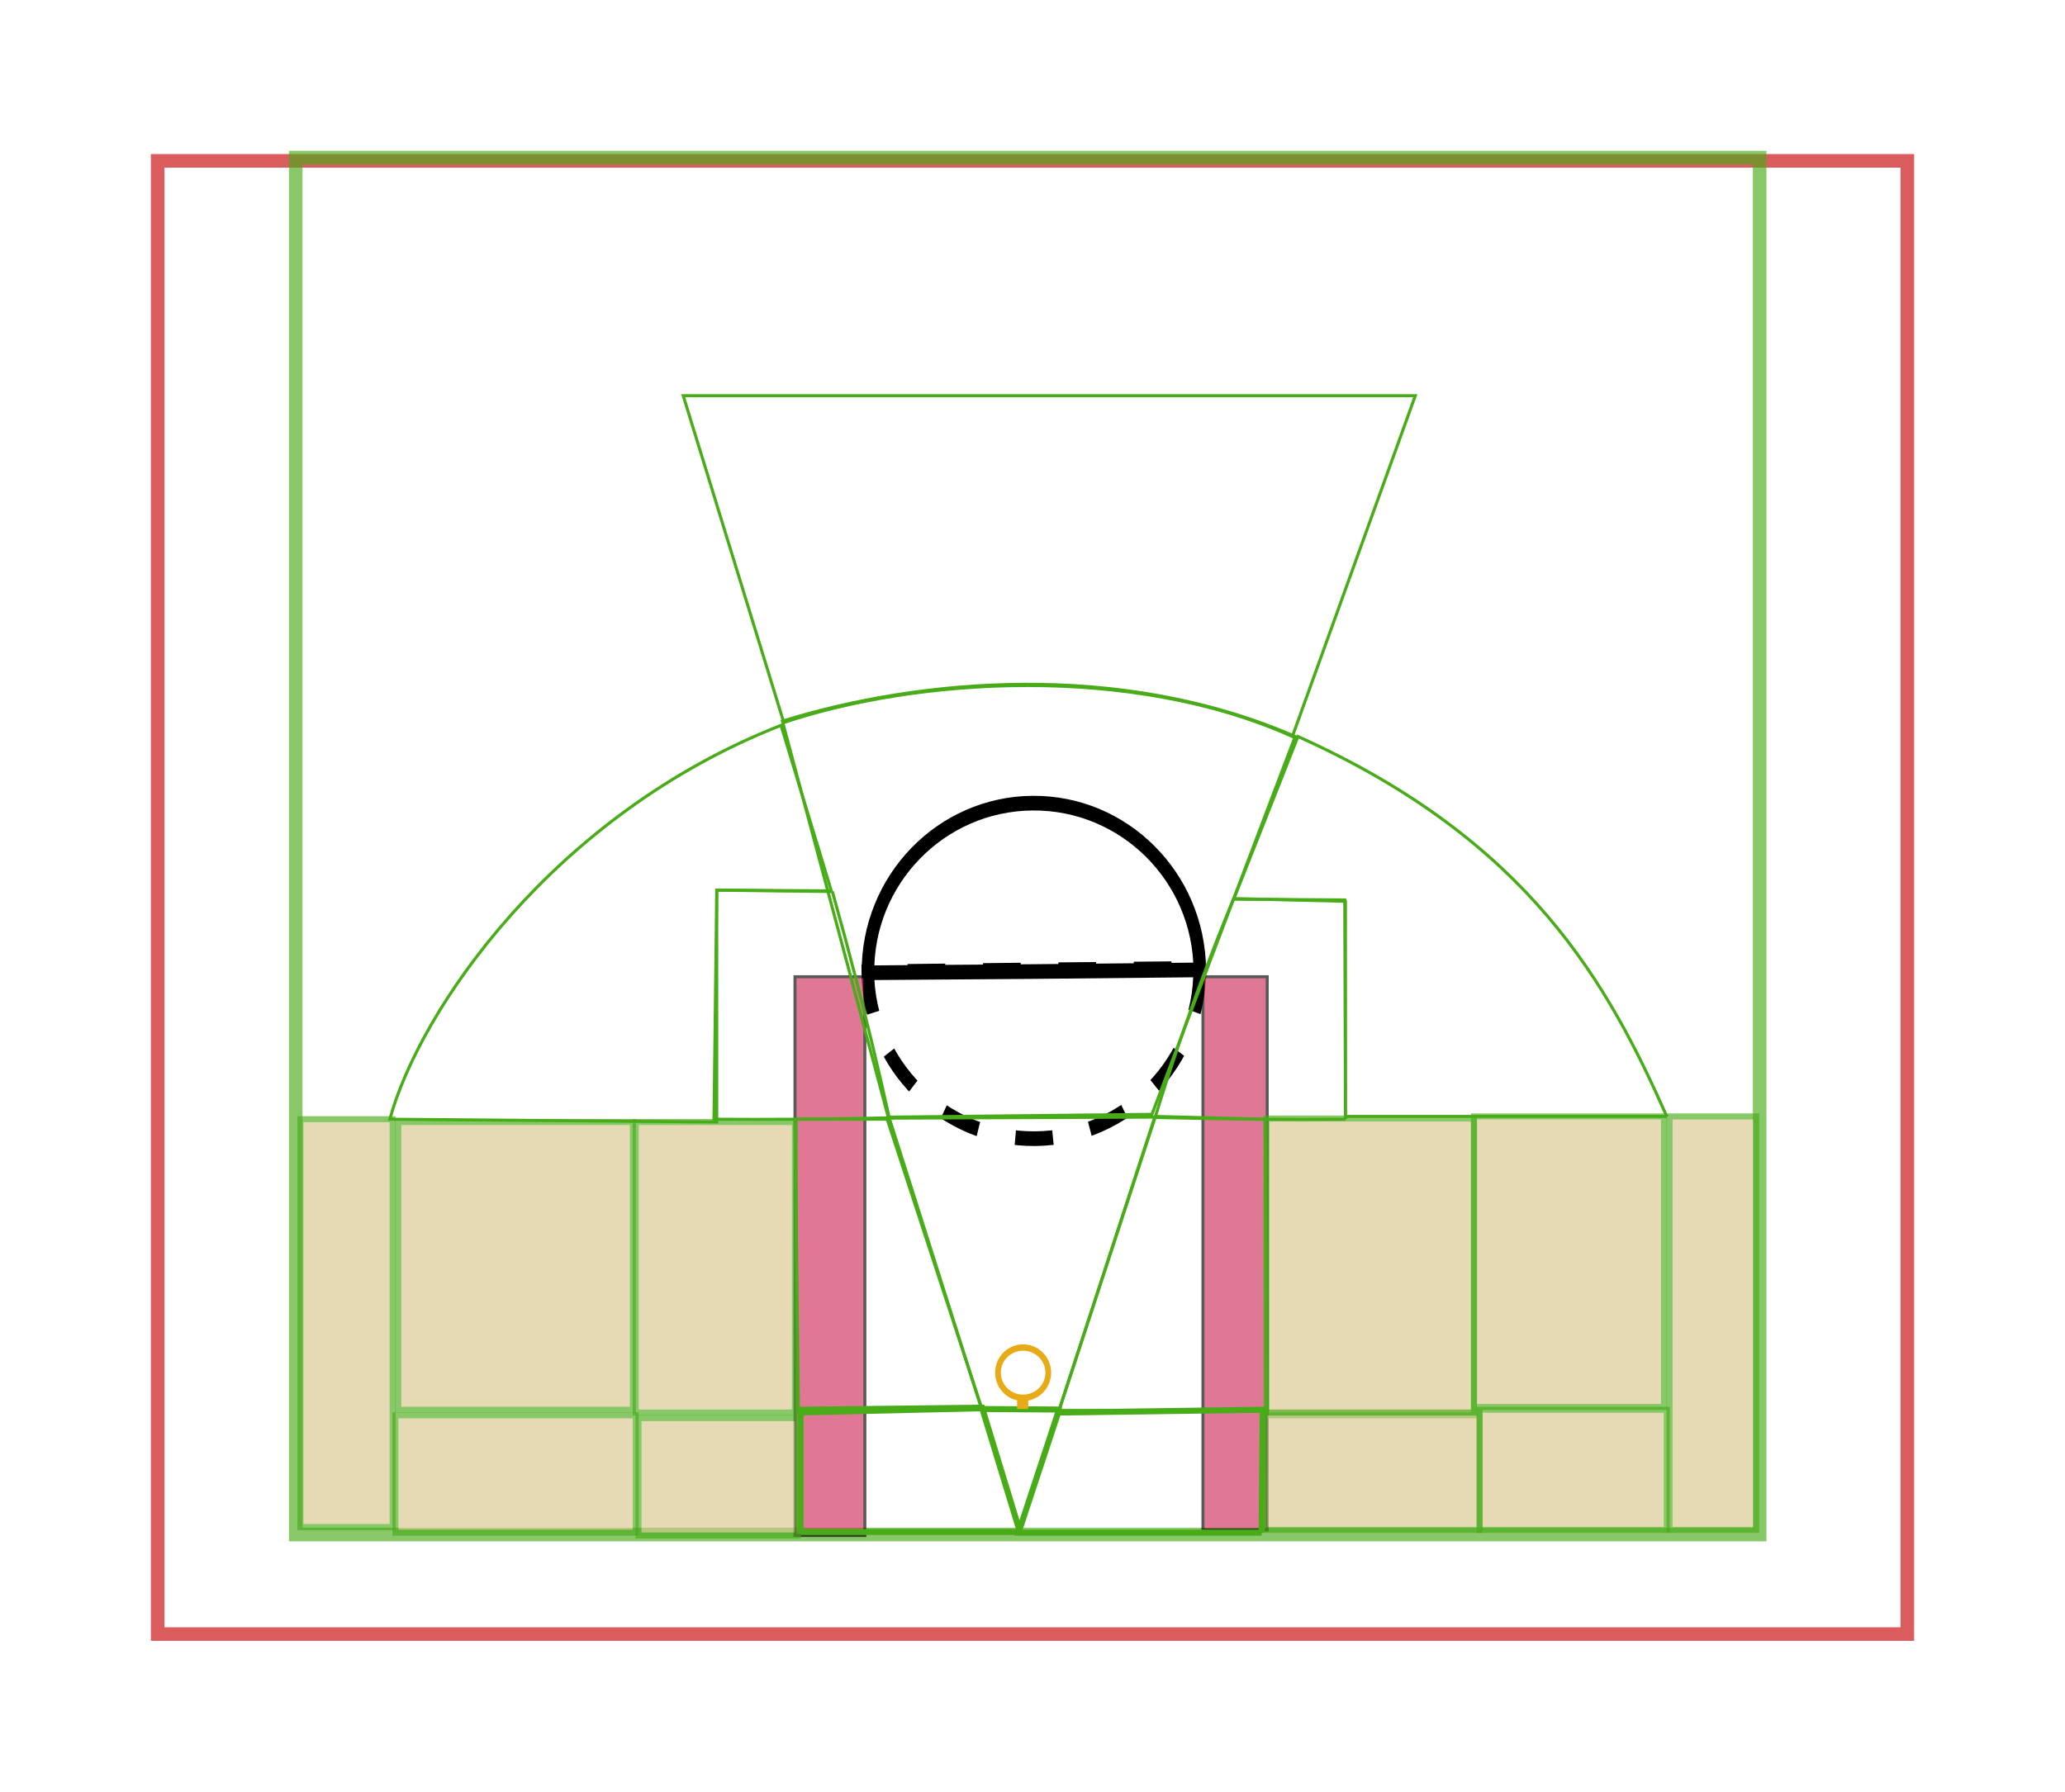
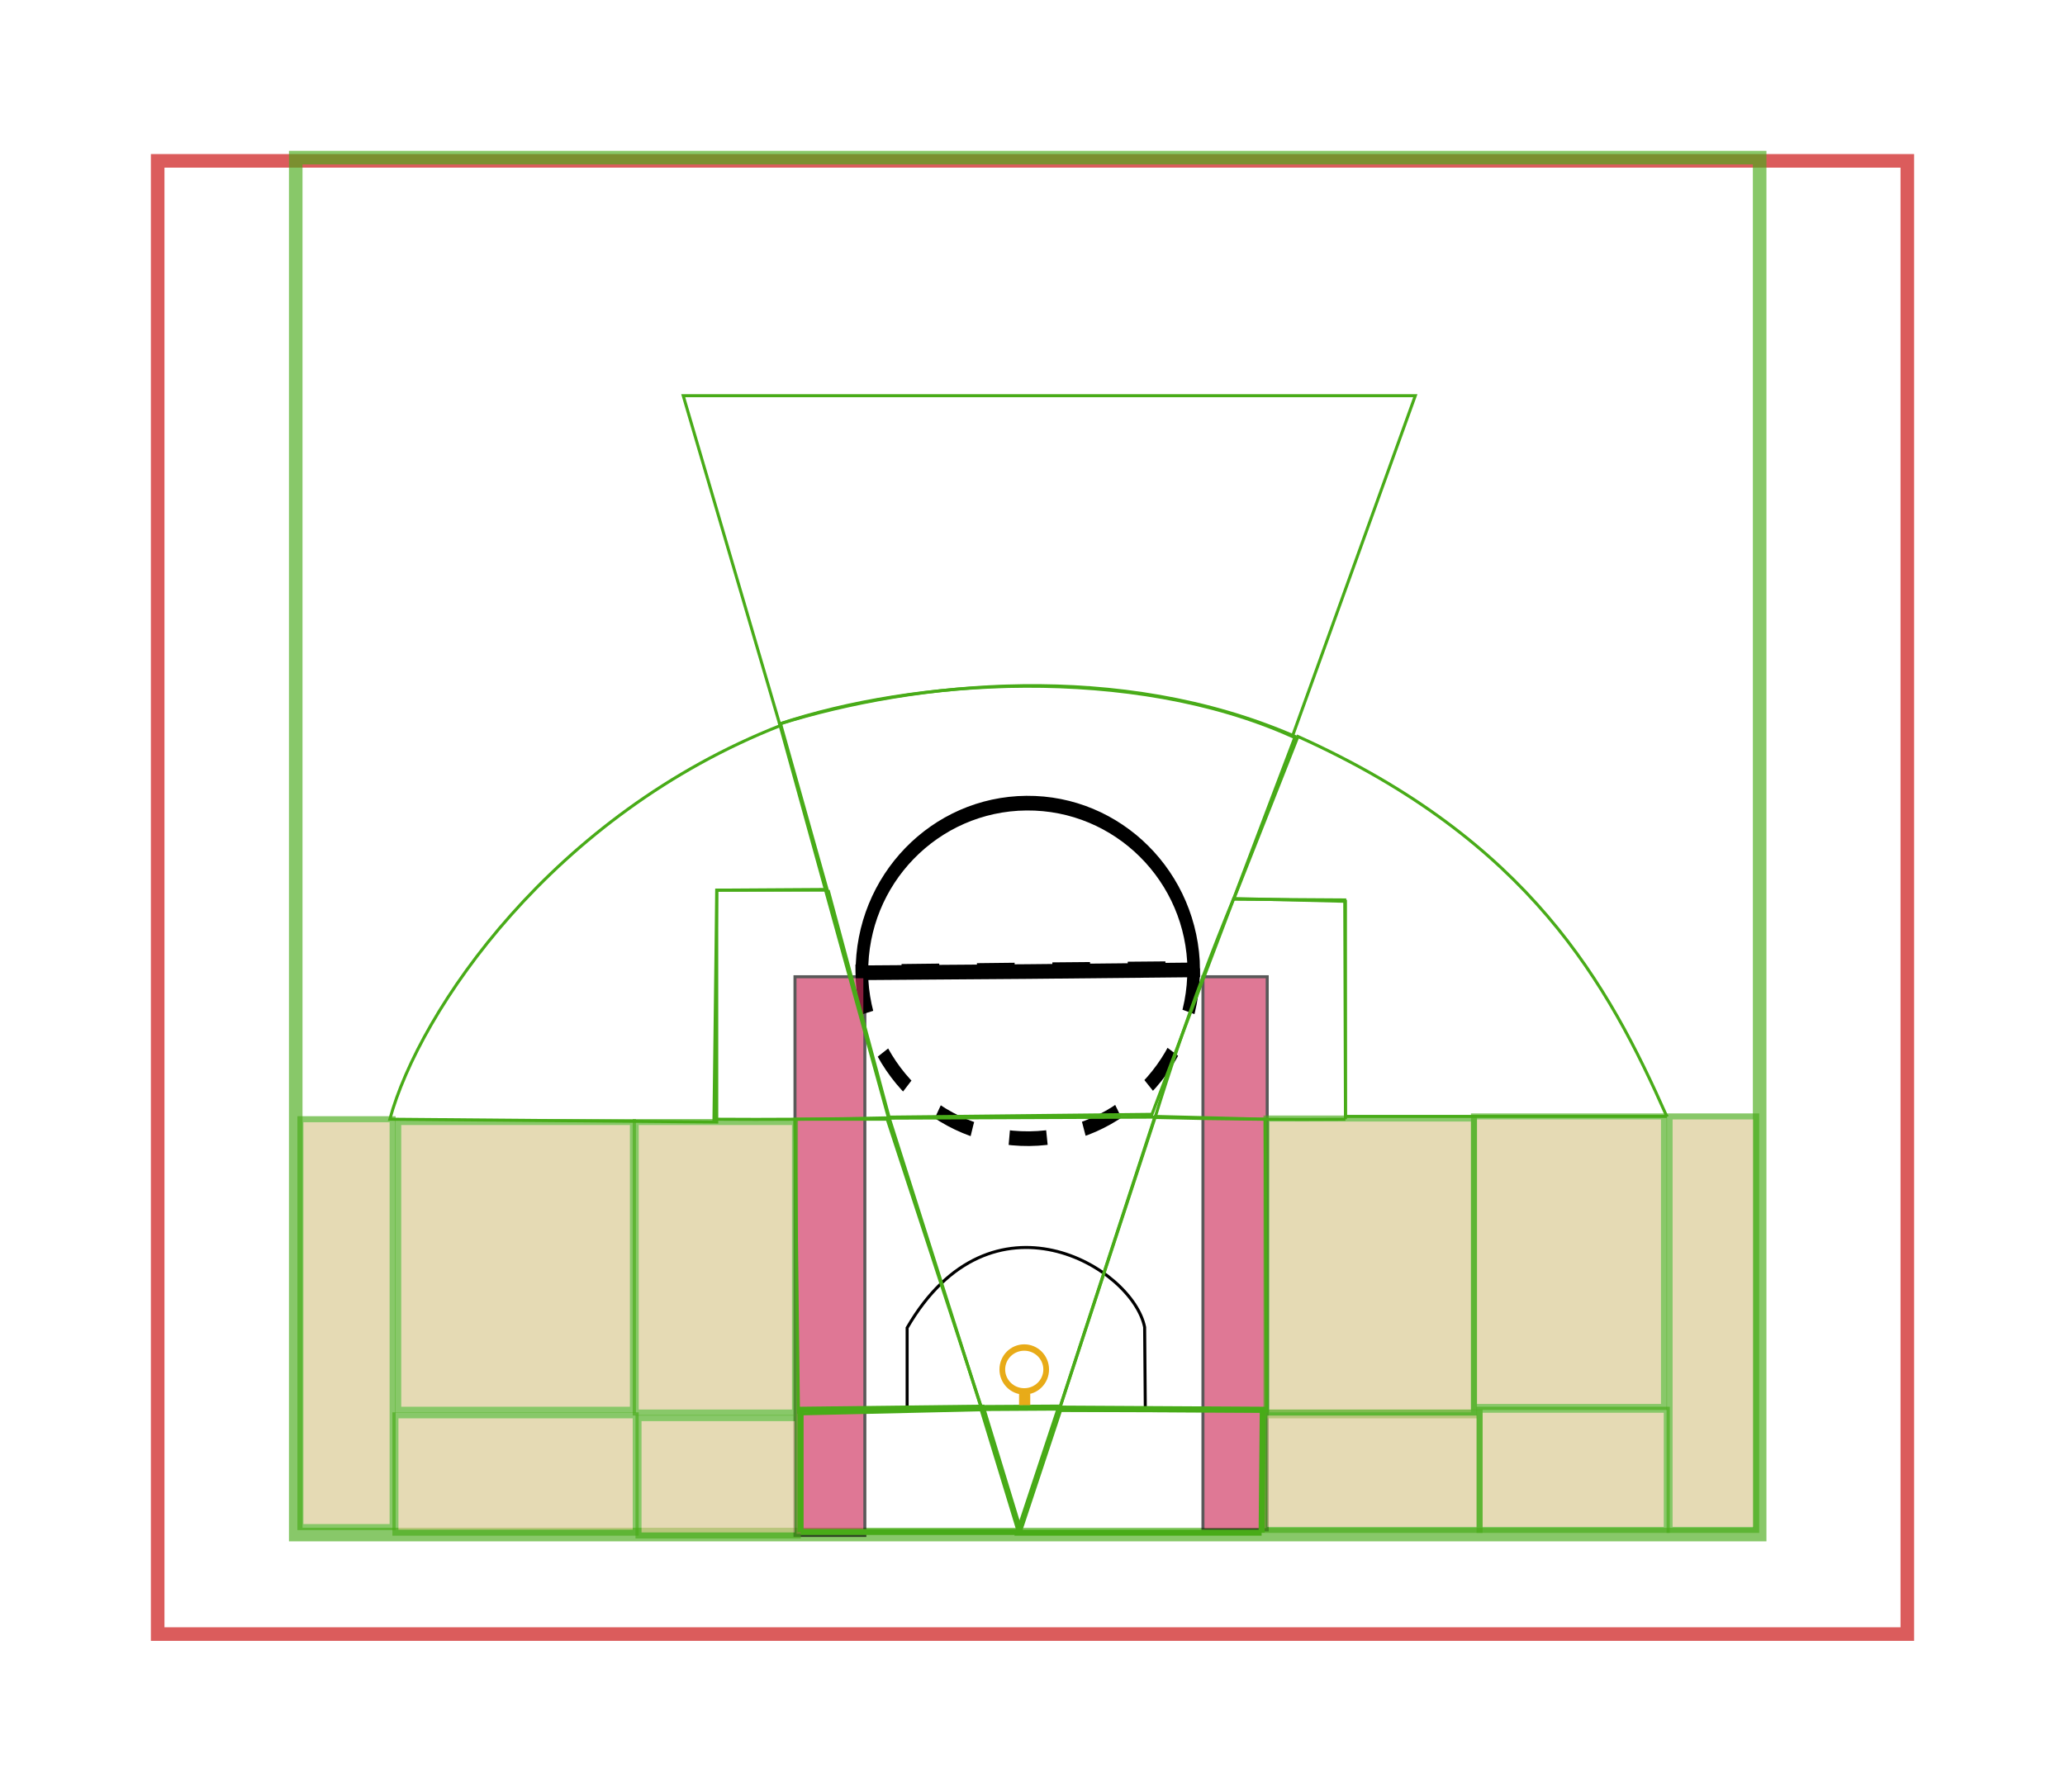
<svg xmlns="http://www.w3.org/2000/svg" version="1.1" width="684.287" height="593.862" id="svg2">
  <defs id="defs4">
    </defs>
  <g transform="translate(0,31.49951)" id="layer1">
-     <path d="m 312.964,575.407 a 56.944,49.537 0 0 1 113.885,-0.844 l -56.942,0.484 z" transform="matrix(0.965487,0,0,1.125369,-14.53949,-356.62)" id="path3827" style="fill:none;stroke:#000000;stroke-width:4.317;stroke-linecap:butt;stroke-linejoin:miter;stroke-miterlimit:4;stroke-opacity:1;stroke-dasharray:none;stroke-dashoffset:0" />
-     <path d="m 312.964,575.407 a 56.944,49.537 0 0 1 113.885,-0.844 l -56.942,0.484 z" transform="matrix(-0.9655331,0.0013626,-0.0015601,-1.127672,700.6054,937.9458)" id="path3827-1" style="fill:none;stroke:#000000;stroke-width:4.313;stroke-linecap:butt;stroke-linejoin:miter;stroke-miterlimit:4;stroke-opacity:1;stroke-dasharray:12.938, 12.938;stroke-dashoffset:0" />
+     <path d="m 300.599,466.36 0,-26.253 c 27.867,-48.12 74.691,-20.193 78.704,-0.22 l 0.215,26.361" transform="translate(0,-31.49951)" id="path3038" style="fill:none;stroke:#000000;stroke-width:1px;stroke-linecap:butt;stroke-linejoin:miter;stroke-opacity:1" />
+     <path d="m 312.964,575.407 a 56.944,49.537 0 0 1 113.885,-0.844 l -56.942,0.484 z" transform="matrix(0.965487,0,0,1.125369,-16.53949,-356.62)" id="path3827" style="fill:none;stroke:#000000;stroke-width:4.317;stroke-linecap:butt;stroke-linejoin:miter;stroke-miterlimit:4;stroke-opacity:1;stroke-dasharray:none;stroke-dashoffset:0" />
+     <path d="m 312.964,575.407 a 56.944,49.537 0 0 1 113.885,-0.844 l -56.942,0.484 z" transform="matrix(-0.9655331,0.0013626,-0.0015601,-1.127672,698.6054,937.9458)" id="path3827-1" style="fill:none;stroke:#000000;stroke-width:4.313;stroke-linecap:butt;stroke-linejoin:miter;stroke-miterlimit:4;stroke-opacity:1;stroke-dasharray:12.938, 12.938;stroke-dashoffset:0" />
    <rect width="579.787" height="488.298" x="52.25" y="21.814" id="rect2996" style="opacity:0.64;fill:none;stroke:#c60000;stroke-width:4.5;stroke-linecap:butt;stroke-linejoin:miter;stroke-miterlimit:4;stroke-opacity:1;stroke-dasharray:none;stroke-dashoffset:0" />
    <rect width="485.106" height="456.383" x="97.995" y="20.75" id="rect2998" style="opacity:0.65;fill:none;stroke:#48ab18;stroke-width:4.5;stroke-linecap:butt;stroke-linejoin:miter;stroke-miterlimit:4;stroke-opacity:1;stroke-dasharray:none;stroke-dashoffset:0" />
    <rect width="23.148" height="185.185" x="263.44" y="292.244" id="rect3797" style="opacity:0.65;fill:#ce2e5c;fill-opacity:1;fill-rule:nonzero;stroke:#000000;stroke-opacity:1" />
    <rect width="21.296" height="183.333" x="398.625" y="292.244" id="rect3799" style="opacity:0.65;fill:#ce2f5c;fill-opacity:1;fill-rule:nonzero;stroke:#000000;stroke-opacity:1" />
-     <path d="m 346.296,454.51 a 8.796,7.87 0 1 1 -17.593,0 8.796,7.87 0 1 1 17.593,0 z" transform="matrix(0.9473684,0,0,1.058823,19.30019,-57.77242)" id="path3822" style="fill:none;stroke:#e8ab18;stroke-width:1.997;stroke-linecap:butt;stroke-linejoin:miter;stroke-miterlimit:4;stroke-opacity:1;stroke-dasharray:none;stroke-dashoffset:0" />
-     <path d="m 324.979,435.522 26.894,0.176" id="path3824" style="fill:none;stroke:#48ab18;stroke-width:2;stroke-linecap:butt;stroke-linejoin:miter;stroke-miterlimit:4;stroke-opacity:1;stroke-dasharray:none" />
-     <rect width="3.704" height="3.704" x="337.037" y="463.306" transform="translate(0,-31.49951)" id="rect3826" style="fill:#e8ab18;fill-opacity:1;stroke:none" />
+     <path d="m 346.296,454.51 a 8.796,7.87 0 1 1 -17.593,0 8.796,7.87 0 1 1 17.593,0 z" transform="matrix(0.8264159,0,0,0.9236413,60.49505,2.605275)" id="path3822" style="fill:none;stroke:#e8ab18;stroke-width:2.289;stroke-linecap:butt;stroke-linejoin:miter;stroke-miterlimit:4;stroke-opacity:1;stroke-dasharray:none;stroke-dashoffset:0" />
+     <path d="m 325.797,435.195 25.094,-0.151" id="path3824" style="fill:none;stroke:#48ab18;stroke-width:2;stroke-linecap:butt;stroke-linejoin:miter;stroke-miterlimit:4;stroke-opacity:1;stroke-dasharray:none" />
+     <rect width="3.704" height="3.704" x="337.692" y="430.533" id="rect3826" style="fill:#e8ab18;fill-opacity:1;stroke:none" />
    <rect width="30.556" height="135.185" x="99.551" y="339.466" id="A" style="opacity:0.65;fill:#d7c488;fill-opacity:0.967;fill-rule:nonzero;stroke:#48ab18;stroke-width:2;stroke-linecap:butt;stroke-linejoin:miter;stroke-miterlimit:4;stroke-opacity:1;stroke-dasharray:none;stroke-dashoffset:0" />
    <rect width="77.778" height="95.37" ry="0" x="131.958" y="340.392" id="G" style="opacity:0.65;fill:#d7c488;fill-opacity:0.967;fill-rule:nonzero;stroke:#48ab18;stroke-width:2;stroke-linecap:butt;stroke-linejoin:miter;stroke-miterlimit:4;stroke-opacity:1;stroke-dasharray:none;stroke-dashoffset:0" />
    <rect width="52.778" height="96.296" x="210.662" y="340.392" id="N" style="opacity:0.65;fill:#d7c488;fill-opacity:0.967;fill-rule:nonzero;stroke:#48ab18;stroke-width:2;stroke-linecap:butt;stroke-linejoin:miter;stroke-miterlimit:4;stroke-opacity:1;stroke-dasharray:none;stroke-dashoffset:0" />
    <rect width="68.75" height="98.38" x="419.69" y="339.235" id="Q" style="opacity:0.65;fill:#d7c488;fill-opacity:0.967;fill-rule:nonzero;stroke:#48ab18;stroke-width:2;stroke-linecap:butt;stroke-linejoin:miter;stroke-miterlimit:4;stroke-opacity:1;stroke-dasharray:none;stroke-dashoffset:0" />
    <rect width="62.963" height="96.296" x="488.44" y="338.54" id="K" style="opacity:0.65;fill:#d7c488;fill-opacity:0.967;fill-rule:nonzero;stroke:#48ab18;stroke-width:2;stroke-linecap:butt;stroke-linejoin:miter;stroke-miterlimit:4;stroke-opacity:1;stroke-dasharray:none;stroke-dashoffset:0" />
    <rect width="28.704" height="137.037" x="553.255" y="338.54" id="E" style="opacity:0.65;fill:#d7c488;fill-opacity:0.967;fill-rule:nonzero;stroke:#48ab18;stroke-width:2;stroke-linecap:butt;stroke-linejoin:miter;stroke-miterlimit:4;stroke-opacity:1;stroke-dasharray:none;stroke-dashoffset:0" />
    <rect width="62.037" height="39.815" x="490.292" y="435.762" id="L" style="opacity:0.65;fill:#d7c488;fill-opacity:0.967;fill-rule:nonzero;stroke:#48ab18;stroke-width:2;stroke-linecap:butt;stroke-linejoin:miter;stroke-miterlimit:4;stroke-opacity:1;stroke-dasharray:none;stroke-dashoffset:0" />
    <rect width="71.296" height="38.889" x="418.995" y="436.688" id="R" style="opacity:0.65;fill:#d7c488;fill-opacity:0.967;fill-rule:nonzero;stroke:#48ab18;stroke-width:2;stroke-linecap:butt;stroke-linejoin:miter;stroke-miterlimit:4;stroke-opacity:1;stroke-dasharray:none;stroke-dashoffset:0" />
    <rect width="79.63" height="38.889" x="131.032" y="437.614" id="F" style="opacity:0.65;fill:#d7c488;fill-opacity:0.967;fill-rule:nonzero;stroke:#48ab18;stroke-width:2;stroke-linecap:butt;stroke-linejoin:miter;stroke-miterlimit:4;stroke-opacity:1;stroke-dasharray:none;stroke-dashoffset:0" />
    <rect width="52.778" height="38.889" x="211.588" y="438.54" id="M" style="opacity:0.65;fill:#d7c488;fill-opacity:0.967;fill-rule:nonzero;stroke:#48ab18;stroke-width:2;stroke-linecap:butt;stroke-linejoin:miter;stroke-miterlimit:4;stroke-opacity:1;stroke-dasharray:none;stroke-dashoffset:0" />
    <path d="m 265.292,476.272 72.685,0 -12.556,-41.204 -60.129,0.694 0,40.509" id="S" style="fill:none;stroke:#48ab18;stroke-width:2;stroke-linecap:butt;stroke-linejoin:miter;stroke-miterlimit:4;stroke-opacity:1;stroke-dasharray:none" />
-     <path d="m 418.07,476.503 0.373,-40.741 -67.8,0.926 -13.129,39.815 80.556,0" id="W" style="fill:none;stroke:#48ab18;stroke-width:2;stroke-linecap:butt;stroke-linejoin:miter;stroke-miterlimit:4;stroke-opacity:1;stroke-dasharray:none" />
-     <path d="m 275.824,264.003 -38.31,-0.463 -0.926,75.926 c 9.259,0.068 18.519,0.068 27.778,0 10.109,-0.074 20.217,-0.228 30.324,-0.463 -3.434,-15.495 -7.139,-30.93 -11.111,-46.296 -2.481,-9.596 -5.066,-19.164 -7.755,-28.704" id="O" style="fill:none;stroke:#48ab18;stroke-width:1px;stroke-linecap:butt;stroke-linejoin:miter;stroke-opacity:1" />
+     <path d="m 418.07,476.503 0.373,-40.741 -67.309,-0.384 -13.62,41.124 80.556,0" id="W" style="fill:none;stroke:#48ab18;stroke-width:2;stroke-linecap:butt;stroke-linejoin:miter;stroke-miterlimit:4;stroke-opacity:1;stroke-dasharray:none" />
+     <path d="m 274.435,263.54 -36.921,0 -0.926,75.926 c 9.259,0.068 18.519,0.068 27.778,0 10.109,-0.074 20.217,-0.228 30.324,-0.463 l -20.255,-75.463" id="O" style="fill:none;stroke:#48ab18;stroke-width:1px;stroke-linecap:butt;stroke-linejoin:miter;stroke-opacity:1" />
    <path d="m 445.847,339.466 0,-72.222 -37.037,-0.926 c -3.54,8.584 -6.936,17.228 -10.185,25.926 -5.747,15.386 -11.036,30.943 -15.856,46.644 11.456,0.298 22.915,0.491 34.375,0.579 9.568,0.073 19.136,0.073 28.704,0" id="P" style="fill:none;stroke:#48ab18;stroke-width:1px;stroke-linecap:butt;stroke-linejoin:miter;stroke-opacity:1" />
    <path d="m 264.597,437.151 -1.157,-97.685 30.556,0 31.481,96.296 -60.88,1.389" id="T" style="fill:none;stroke:#48ab18;stroke-width:1px;stroke-linecap:butt;stroke-linejoin:miter;stroke-opacity:1" />
    <path d="m 552.329,338.54 -106.481,0 -0.231,-71.759 -36.806,-0.231 21.296,-53.935 c 76.852,34.568 102.778,82.099 122.222,125.926 z" id="J" style="fill:none;stroke:#48ab18;stroke-width:1px;stroke-linecap:butt;stroke-linejoin:miter;stroke-opacity:1" />
-     <path d="m 129.181,339.466 108.333,0.926 0,-76.852 37.963,0.231 -16.667,-54.861 C 183.193,238.54 139.057,303.355 129.181,339.466 z" id="H" style="fill:none;stroke:#48ab18;stroke-width:1px;stroke-linecap:butt;stroke-linejoin:miter;stroke-opacity:1" />
-     <path d="m 226.403,99.651 33.333,108.333 c 44.136,-14.815 115.123,-19.444 168.519,4.63 L 468.995,99.651 z" id="C" style="fill:none;stroke:#48ab18;stroke-width:1px;stroke-linecap:butt;stroke-linejoin:miter;stroke-opacity:1" />
+     <path d="m 129.181,339.466 108.333,0.926 0,-76.852 36.574,-0.231 -15.278,-54.398 C 183.193,238.54 139.057,303.355 129.181,339.466 z" id="H" style="fill:none;stroke:#48ab18;stroke-width:1px;stroke-linecap:butt;stroke-linejoin:miter;stroke-opacity:1" />
+     <path d="m 226.403,99.651 31.944,108.796 c 44.136,-14.815 116.512,-19.907 169.907,4.167 L 468.995,99.651 z" id="C" style="fill:none;stroke:#48ab18;stroke-width:1px;stroke-linecap:butt;stroke-linejoin:miter;stroke-opacity:1" />
    <path d="m 350.94,435.994 31.944,-97.454 36.343,0.926 0.463,96.759 z" id="V" style="fill:none;stroke:#48ab18;stroke-width:1px;stroke-linecap:butt;stroke-linejoin:miter;stroke-opacity:1" />
    <path d="M 337.977,475.577 294.69,339.119 l 87.963,-0.347 z" id="U" style="fill:none;stroke:#48ab18;stroke-width:1px;stroke-linecap:butt;stroke-linejoin:miter;stroke-opacity:1" />
-     <path d="m 259.273,207.522 35.069,131.25 87.384,-0.926 47.454,-125.231 c -58.025,-25.309 -124.846,-19.136 -169.907,-5.093 z" id="I" style="fill:none;stroke:#48ab18;stroke-width:1px;stroke-linecap:butt;stroke-linejoin:miter;stroke-opacity:1" />
+     <path d="m 258.347,208.447 35.995,130.324 87.384,-0.926 47.454,-125.231 C 371.156,187.306 303.409,194.404 258.347,208.447 z" id="I" style="fill:none;stroke:#48ab18;stroke-width:1px;stroke-linecap:butt;stroke-linejoin:miter;stroke-opacity:1" />
  </g>
</svg>
